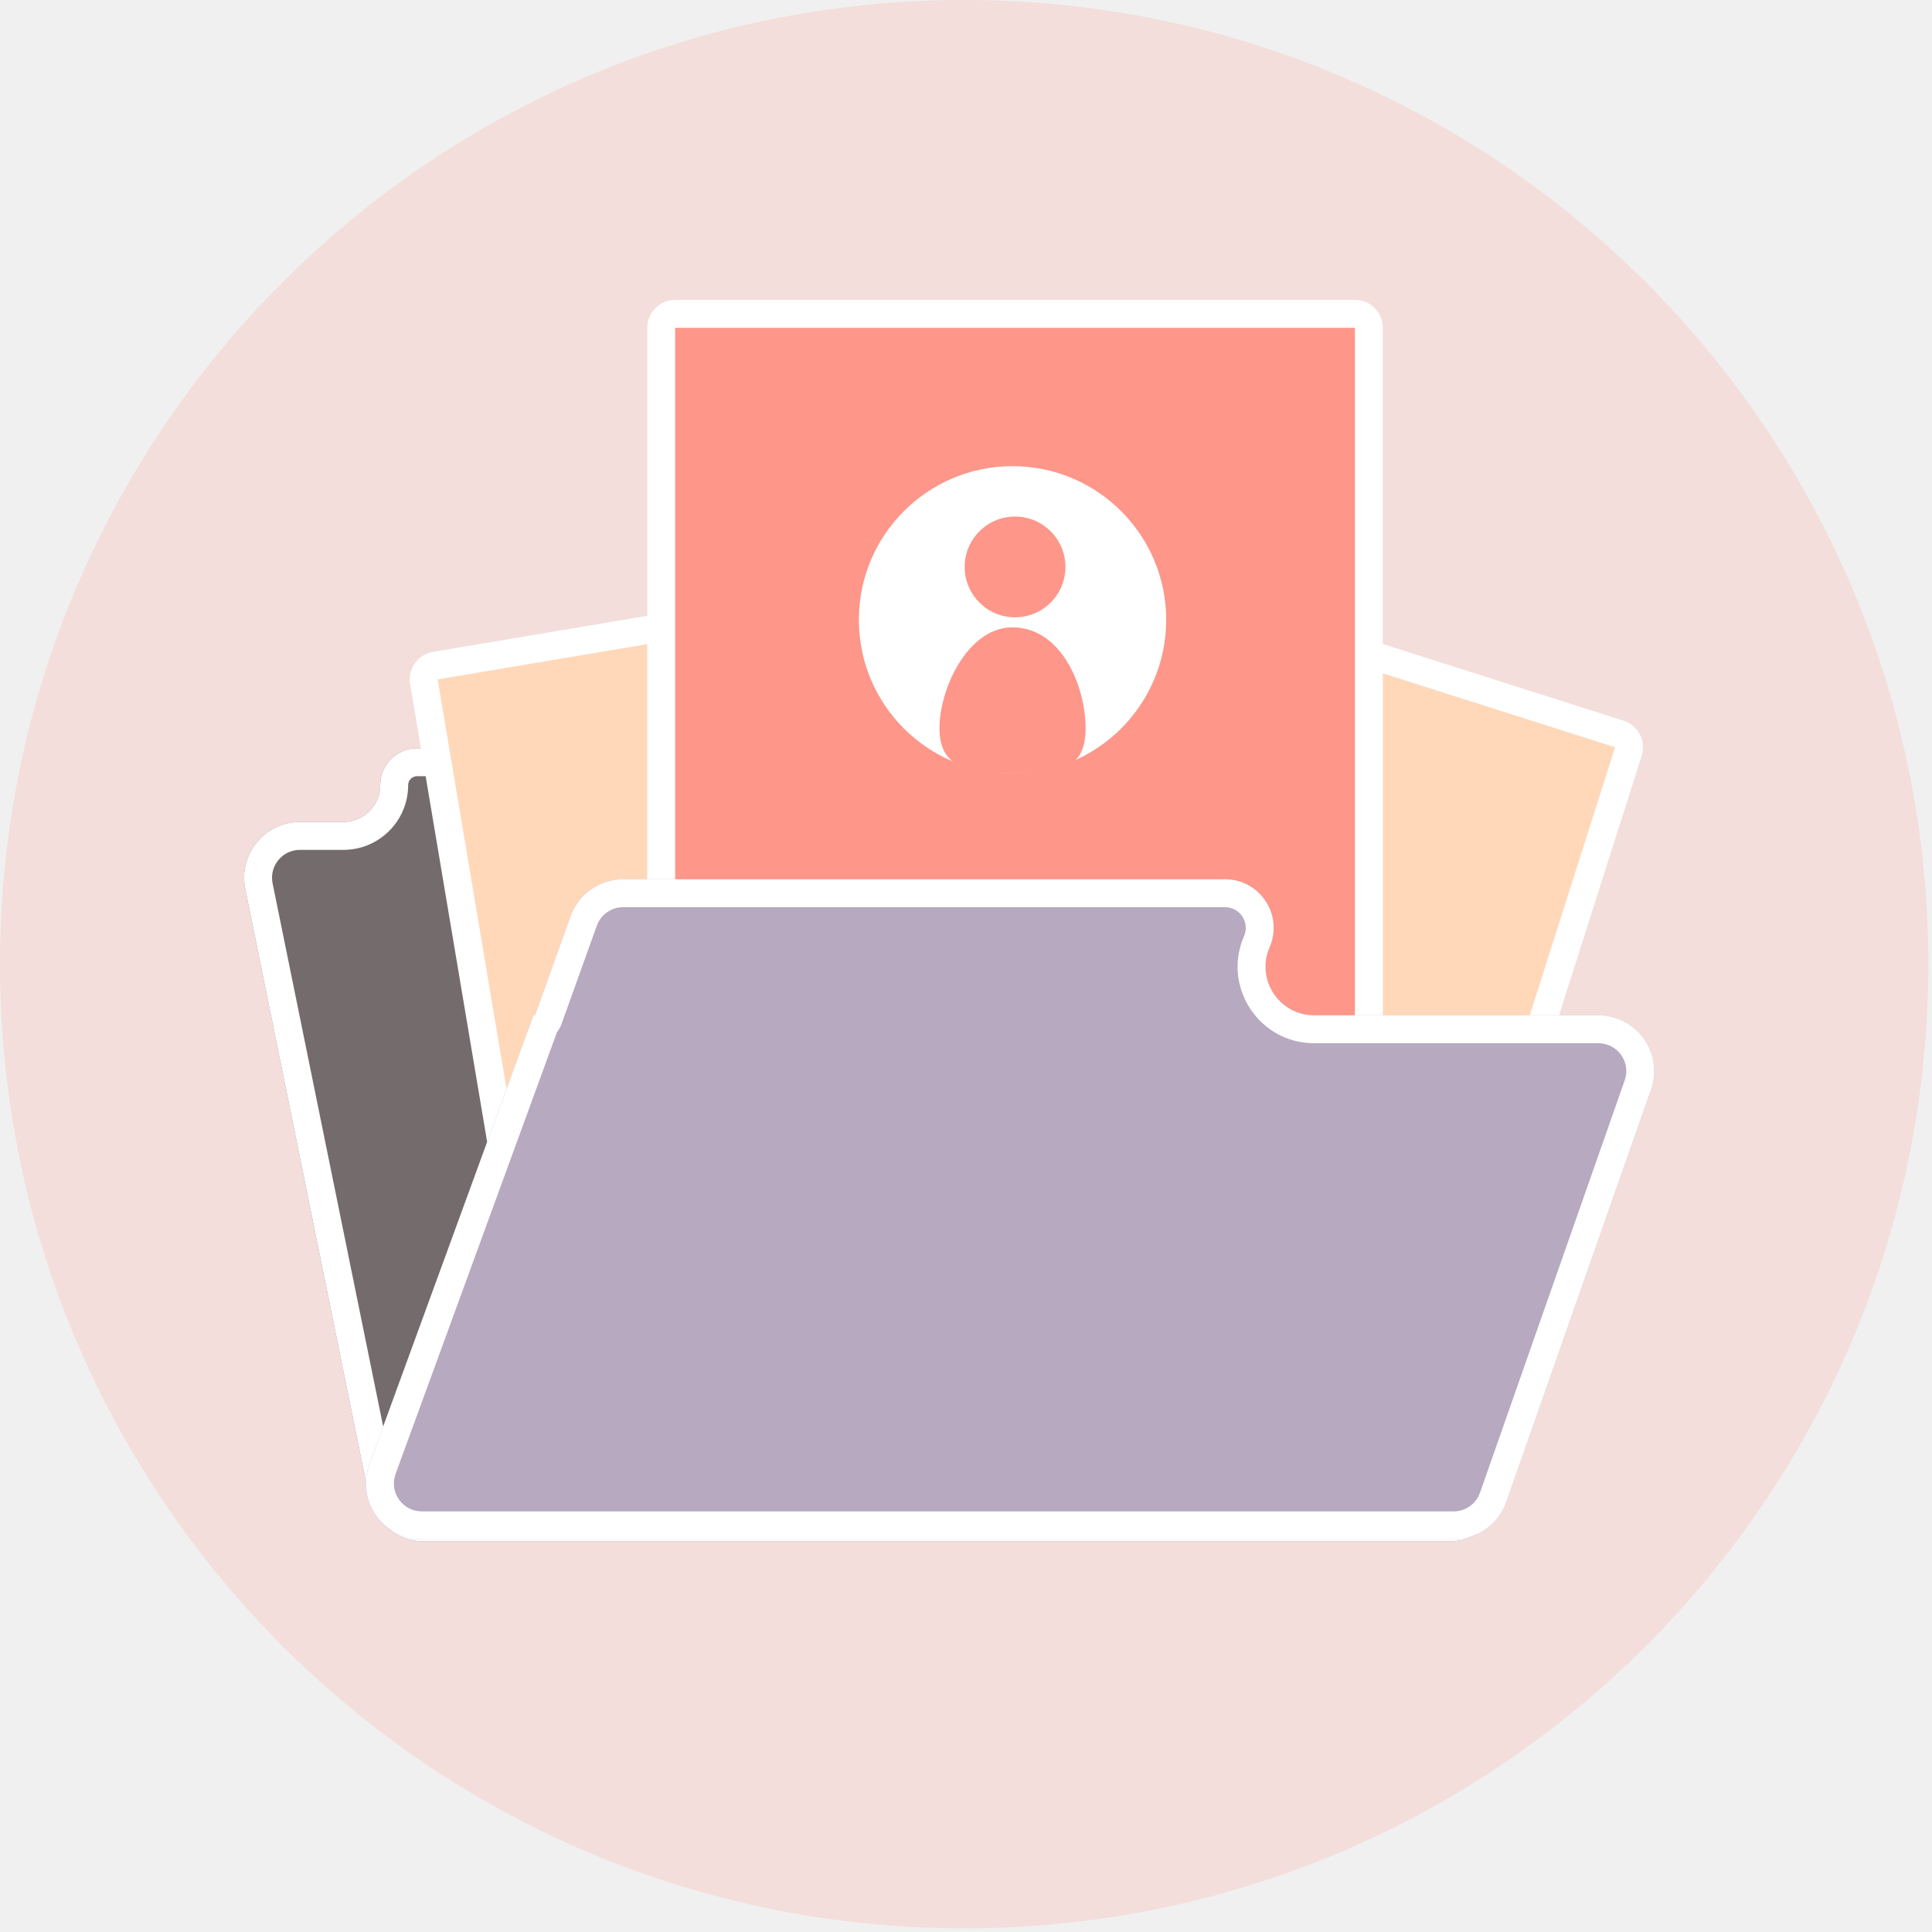
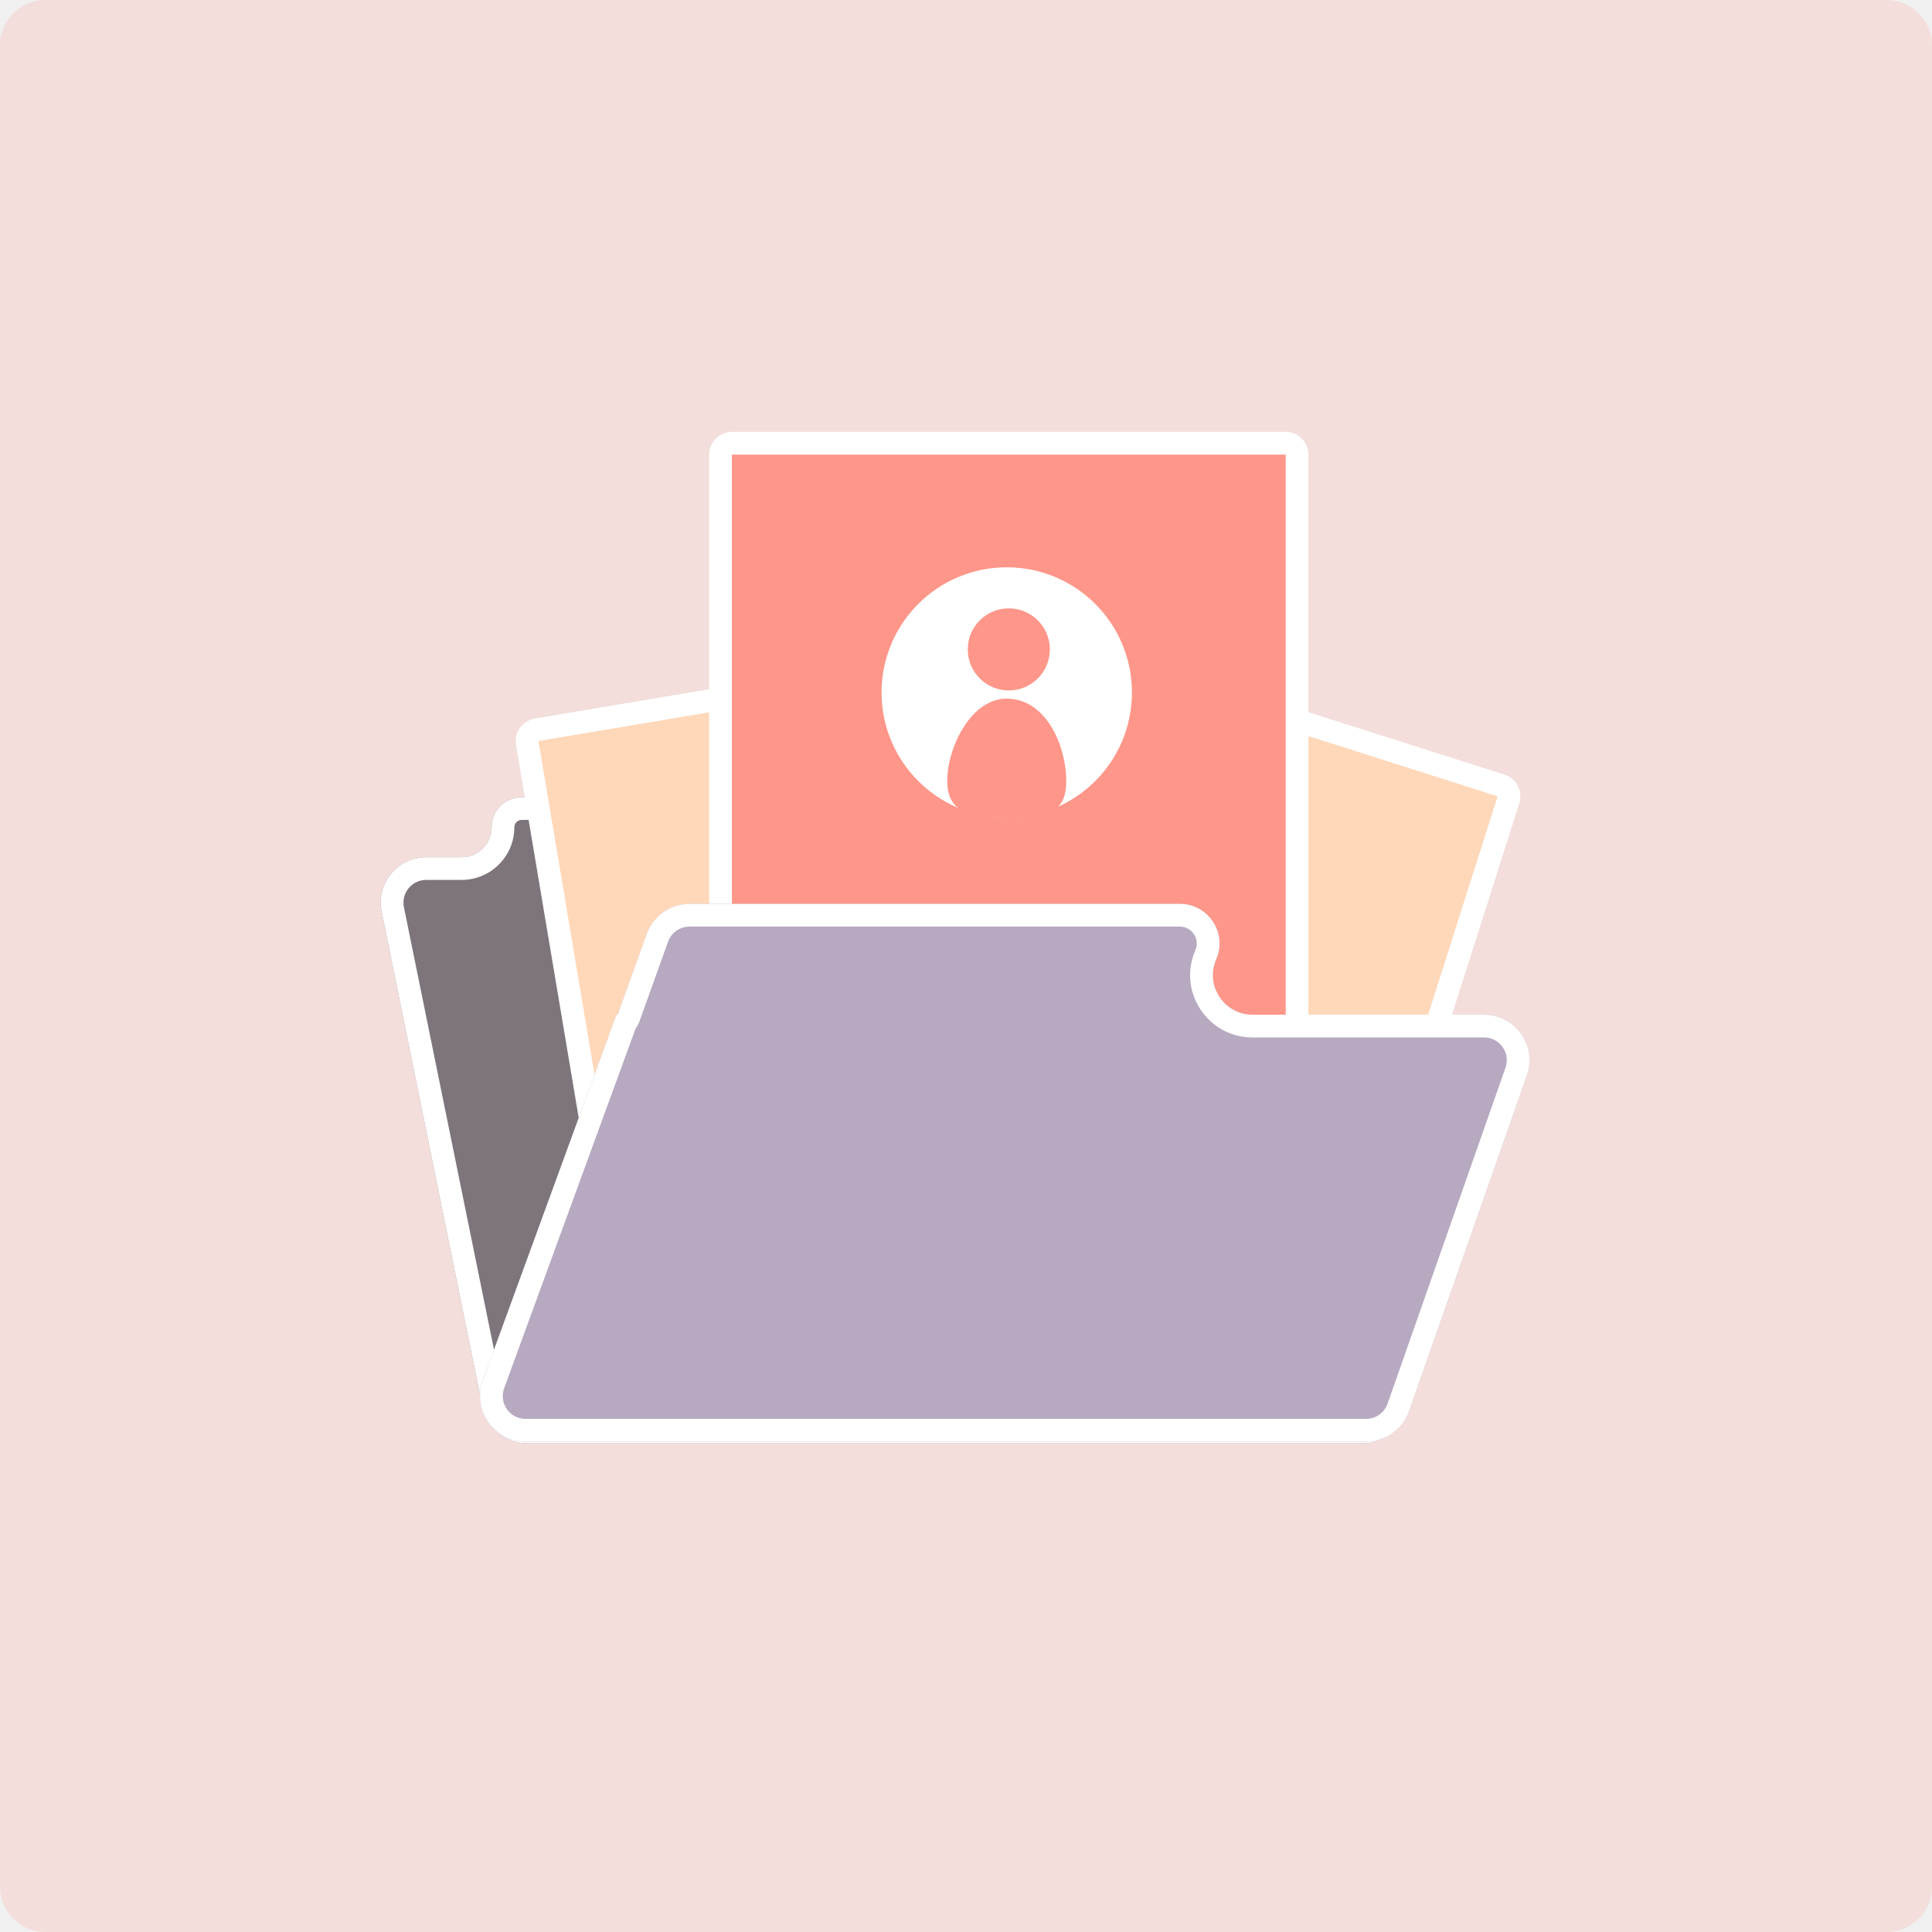
- <svg xmlns="http://www.w3.org/2000/svg" width="277" height="277" viewBox="0 0 277 277" fill="none">
-   <circle cx="138.236" cy="138.236" r="138.236" fill="#FE9689" fill-opacity="0.2" />
-   <mask id="path-2-inside-1_288_874" fill="white">
-     <path d="M154.923 112.568C154.923 115.485 157.287 117.849 160.204 117.849H207.786C212.205 117.849 215.786 121.431 215.786 125.849V213C215.786 217.418 212.205 221 207.786 221H60.744C56.941 221 53.663 218.322 52.904 214.595L35.164 127.445C34.154 122.487 37.943 117.849 43.003 117.849H49.237C52.154 117.849 54.518 115.485 54.518 112.568V112.568C54.518 109.652 56.882 107.288 59.799 107.288H149.642C152.559 107.288 154.923 109.652 154.923 112.568V112.568Z" />
+ <svg xmlns="http://www.w3.org/2000/svg" width="340" height="340" viewBox="0 0 340 340" fill="none">
+   <rect width="340" height="340" rx="8" fill="#FE9689" fill-opacity="0.2" />
+   <mask id="path-2-inside-1_636_21" fill="white">
+     <path d="M186.923 145.568C186.923 148.485 189.287 150.849 192.204 150.849H239.786C244.204 150.849 247.786 154.431 247.786 158.849V246C247.786 250.418 244.204 254 239.786 254H92.744C88.94 254 85.663 251.322 84.904 247.595L67.163 160.445C66.154 155.487 69.943 150.849 75.003 150.849H81.238C84.154 150.849 86.519 148.485 86.519 145.568V145.568C86.519 142.652 88.883 140.288 91.799 140.288H181.642C184.559 140.288 186.923 142.652 186.923 145.568V145.568Z" />
  </mask>
-   <path d="M154.923 112.568C154.923 115.485 157.287 117.849 160.204 117.849H207.786C212.205 117.849 215.786 121.431 215.786 125.849V213C215.786 217.418 212.205 221 207.786 221H60.744C56.941 221 53.663 218.322 52.904 214.595L35.164 127.445C34.154 122.487 37.943 117.849 43.003 117.849H49.237C52.154 117.849 54.518 115.485 54.518 112.568V112.568C54.518 109.652 56.882 107.288 59.799 107.288H149.642C152.559 107.288 154.923 109.652 154.923 112.568V112.568Z" fill="#3C383B" fill-opacity="0.69" />
-   <path d="M160.204 117.849V121.849H207.786V117.849V113.849H160.204V117.849ZM215.786 125.849H211.786V213H215.786H219.786V125.849H215.786ZM207.786 221V217H60.744V221V225H207.786V221ZM52.904 214.595L56.824 213.797L39.083 126.647L35.164 127.445L31.244 128.243L48.985 215.393L52.904 214.595ZM43.003 117.849V121.849H49.237V117.849V113.849H43.003V117.849ZM59.799 107.288V111.288H149.642V107.288V103.288H59.799V107.288ZM149.642 107.288V111.288C150.35 111.288 150.923 111.861 150.923 112.568H154.923H158.923C158.923 107.443 154.768 103.288 149.642 103.288V107.288ZM54.518 112.568H58.518C58.518 111.861 59.091 111.288 59.799 111.288V107.288V103.288C54.673 103.288 50.518 107.443 50.518 112.568H54.518ZM49.237 117.849V121.849C54.363 121.849 58.518 117.694 58.518 112.568H54.518H50.518C50.518 113.276 49.944 113.849 49.237 113.849V117.849ZM35.164 127.445L39.083 126.647C38.579 124.168 40.473 121.849 43.003 121.849V117.849V113.849C35.413 113.849 29.73 120.806 31.244 128.243L35.164 127.445ZM60.744 221V217C58.842 217 57.203 215.661 56.824 213.797L52.904 214.595L48.985 215.393C50.123 220.983 55.039 225 60.744 225V221ZM215.786 213H211.786C211.786 215.209 209.995 217 207.786 217V221V225C214.414 225 219.786 219.627 219.786 213H215.786ZM207.786 117.849V121.849C209.995 121.849 211.786 123.64 211.786 125.849H215.786H219.786C219.786 119.222 214.414 113.849 207.786 113.849V117.849ZM160.204 117.849V113.849C159.496 113.849 158.923 113.276 158.923 112.568H154.923H150.923C150.923 117.694 155.078 121.849 160.204 121.849V117.849Z" fill="white" mask="url(#path-2-inside-1_288_874)" />
-   <rect x="60.445" y="95.765" width="67.082" height="98.159" rx="2" transform="rotate(-9.54459 60.4453 95.7654)" fill="#FFD8BA" stroke="white" stroke-width="4" />
-   <rect x="-2.512" y="1.299" width="71.144" height="96.588" rx="2" transform="matrix(-0.952878 -0.303353 -0.303353 0.952878 232.077 103.841)" fill="#FFD8BA" stroke="white" stroke-width="4" />
-   <rect x="94.802" y="45" width="101.461" height="119.519" rx="2" fill="#FE9689" stroke="white" stroke-width="4" />
-   <mask id="path-7-inside-2_288_874" fill="white">
-     <path d="M182.028 135.82C180.022 140.422 183.395 145.571 188.415 145.571H229.168C234.682 145.571 238.543 151.018 236.717 156.221L215.967 215.344C214.842 218.549 211.815 220.694 208.418 220.694H60.475C54.919 220.694 51.054 215.168 52.961 209.949L76.445 145.676C76.468 145.613 76.528 145.571 76.594 145.571V145.571C76.661 145.571 76.721 145.529 76.744 145.466L81.805 131.366C82.946 128.188 85.959 126.068 89.335 126.068H175.642C180.662 126.068 184.035 131.218 182.028 135.82V135.82Z" />
+   <path d="M186.923 145.568C186.923 148.485 189.287 150.849 192.204 150.849H239.786C244.204 150.849 247.786 154.431 247.786 158.849V246C247.786 250.418 244.204 254 239.786 254H92.744C88.94 254 85.663 251.322 84.904 247.595L67.163 160.445C66.154 155.487 69.943 150.849 75.003 150.849H81.238C84.154 150.849 86.519 148.485 86.519 145.568V145.568C86.519 142.652 88.883 140.288 91.799 140.288H181.642C184.559 140.288 186.923 142.652 186.923 145.568V145.568Z" fill="#7D757B" />
+   <path d="M192.204 150.849V154.849H239.786V150.849V146.849H192.204V150.849ZM247.786 158.849H243.786V246H247.786H251.786V158.849H247.786ZM239.786 254V250H92.744V254V258H239.786V254ZM84.904 247.595L88.824 246.797L71.083 159.647L67.163 160.445L63.244 161.243L80.985 248.393L84.904 247.595ZM75.003 150.849V154.849H81.238V150.849V146.849H75.003V150.849ZM91.799 140.288V144.288H181.642V140.288V136.288H91.799V140.288ZM181.642 140.288V144.288C182.349 144.288 182.923 144.861 182.923 145.568H186.923H190.923C190.923 140.443 186.768 136.288 181.642 136.288V140.288ZM86.519 145.568H90.519C90.519 144.861 91.092 144.288 91.799 144.288V140.288V136.288C86.674 136.288 82.519 140.443 82.519 145.568H86.519ZM81.238 150.849V154.849C86.363 154.849 90.519 150.694 90.519 145.568H86.519H82.519C82.519 146.276 81.945 146.849 81.238 146.849V150.849ZM67.163 160.445L71.083 159.647C70.578 157.168 72.473 154.849 75.003 154.849V150.849V146.849C67.413 146.849 61.73 153.806 63.244 161.243L67.163 160.445ZM92.744 254V250C90.842 250 89.203 248.661 88.824 246.797L84.904 247.595L80.985 248.393C82.123 253.983 87.039 258 92.744 258V254ZM247.786 246H243.786C243.786 248.209 241.995 250 239.786 250V254V258C246.414 258 251.786 252.627 251.786 246H247.786ZM239.786 150.849V154.849C241.995 154.849 243.786 156.64 243.786 158.849H247.786H251.786C251.786 152.222 246.414 146.849 239.786 146.849V150.849ZM192.204 150.849V146.849C191.496 146.849 190.923 146.276 190.923 145.568H186.923H182.923C182.923 150.694 187.078 154.849 192.204 154.849V150.849Z" fill="white" mask="url(#path-2-inside-1_636_21)" />
+   <rect x="92.445" y="128.765" width="67.082" height="98.159" rx="2" transform="rotate(-9.54459 92.4453 128.765)" fill="#FFD8BA" stroke="white" stroke-width="4" />
+   <rect x="-2.512" y="1.299" width="71.144" height="96.588" rx="2" transform="matrix(-0.952878 -0.303353 -0.303353 0.952878 264.077 136.841)" fill="#FFD8BA" stroke="white" stroke-width="4" />
+   <rect x="126.802" y="78" width="101.461" height="119.519" rx="2" fill="#FE9689" stroke="white" stroke-width="4" />
+   <mask id="path-7-inside-2_636_21" fill="white">
+     <path d="M214.028 168.82C212.022 173.422 215.395 178.571 220.415 178.571H261.168C266.682 178.571 270.543 184.018 268.717 189.221L247.967 248.344C246.842 251.549 243.815 253.694 240.418 253.694H92.475C86.918 253.694 83.054 248.168 84.961 242.949L108.445 178.676C108.468 178.613 108.528 178.571 108.594 178.571C108.661 178.571 108.721 178.529 108.744 178.466L113.806 164.366C114.946 161.188 117.959 159.068 121.335 159.068H207.642C212.662 159.068 216.035 164.218 214.028 168.82Z" />
  </mask>
-   <path d="M182.028 135.82C180.022 140.422 183.395 145.571 188.415 145.571H229.168C234.682 145.571 238.543 151.018 236.717 156.221L215.967 215.344C214.842 218.549 211.815 220.694 208.418 220.694H60.475C54.919 220.694 51.054 215.168 52.961 209.949L76.445 145.676C76.468 145.613 76.528 145.571 76.594 145.571V145.571C76.661 145.571 76.721 145.529 76.744 145.466L81.805 131.366C82.946 128.188 85.959 126.068 89.335 126.068H175.642C180.662 126.068 184.035 131.218 182.028 135.82V135.82Z" fill="#B6A9C0" />
-   <path d="M76.744 145.466L80.509 146.818L76.744 145.466ZM76.445 145.676L80.202 147.048L76.445 145.676ZM52.961 209.949L49.204 208.576L52.961 209.949ZM215.967 215.344L219.741 216.668L215.967 215.344ZM188.415 145.571V149.571H229.168V145.571V141.571H188.415V145.571ZM236.717 156.221L232.942 154.896L212.192 214.019L215.967 215.344L219.741 216.668L240.491 157.545L236.717 156.221ZM208.418 220.694V216.694H60.475V220.694V224.694H208.418V220.694ZM52.961 209.949L56.718 211.322L80.202 147.048L76.445 145.676L72.688 144.303L49.204 208.576L52.961 209.949ZM76.744 145.466L80.509 146.818L85.57 132.717L81.805 131.366L78.041 130.014L72.979 144.115L76.744 145.466ZM89.335 126.068V130.068H175.642V126.068V122.068H89.335V126.068ZM175.642 126.068V130.068C177.78 130.068 179.216 132.261 178.362 134.221L182.028 135.82L185.695 137.418C188.853 130.174 183.544 122.068 175.642 122.068V126.068ZM81.805 131.366L85.57 132.717C86.141 131.128 87.647 130.068 89.335 130.068V126.068V122.068C84.271 122.068 79.752 125.248 78.041 130.014L81.805 131.366ZM76.594 145.571V149.571C78.35 149.571 79.916 148.47 80.509 146.818L76.744 145.466L72.979 144.115C73.527 142.589 74.973 141.571 76.594 141.571V145.571ZM76.445 145.676L80.202 147.048C79.649 148.564 78.207 149.571 76.594 149.571V145.571V141.571C74.848 141.571 73.288 142.662 72.688 144.303L76.445 145.676ZM60.475 220.694V216.694C57.697 216.694 55.765 213.931 56.718 211.322L52.961 209.949L49.204 208.576C46.344 216.405 52.14 224.694 60.475 224.694V220.694ZM215.967 215.344L212.192 214.019C211.63 215.622 210.117 216.694 208.418 216.694V220.694V224.694C213.514 224.694 218.054 221.476 219.741 216.668L215.967 215.344ZM229.168 145.571V149.571C231.925 149.571 233.855 152.295 232.942 154.896L236.717 156.221L240.491 157.545C243.23 149.741 237.439 141.571 229.168 141.571V145.571ZM188.415 145.571V141.571C186.277 141.571 184.841 139.378 185.695 137.418L182.028 135.82L178.362 134.221C175.204 141.466 180.512 149.571 188.415 149.571V145.571Z" fill="white" mask="url(#path-7-inside-2_288_874)" />
-   <circle cx="145.171" cy="88.868" r="22.031" fill="white" />
-   <circle cx="145.532" cy="81.284" r="7.223" fill="#FE9689" />
-   <path d="M155.645 104.398C155.645 110.183 152.201 110.899 145.559 110.899C138.918 110.899 134.698 110.183 134.698 104.398C134.698 98.614 138.927 89.601 145.559 89.952C152.395 90.313 155.645 98.614 155.645 104.398Z" fill="#FE9689" />
+   <path d="M214.028 168.82C212.022 173.422 215.395 178.571 220.415 178.571H261.168C266.682 178.571 270.543 184.018 268.717 189.221L247.967 248.344C246.842 251.549 243.815 253.694 240.418 253.694H92.475C86.918 253.694 83.054 248.168 84.961 242.949L108.445 178.676C108.468 178.613 108.528 178.571 108.594 178.571C108.661 178.571 108.721 178.529 108.744 178.466L113.806 164.366C114.946 161.188 117.959 159.068 121.335 159.068H207.642C212.662 159.068 216.035 164.218 214.028 168.82Z" fill="#B6A9C0" />
+   <path d="M108.744 178.466L112.509 179.818L108.744 178.466ZM108.445 178.676L112.202 180.048L108.445 178.676ZM84.961 242.949L81.204 241.576L84.961 242.949ZM247.967 248.344L251.741 249.668L247.967 248.344ZM220.415 178.571V182.571H261.168V178.571V174.571H220.415V178.571ZM268.717 189.221L264.942 187.896L244.192 247.019L247.967 248.344L251.741 249.668L272.491 190.545L268.717 189.221ZM240.418 253.694V249.694H92.475V253.694V257.694H240.418V253.694ZM84.961 242.949L88.718 244.322L112.202 180.048L108.445 178.676L104.688 177.303L81.204 241.576L84.961 242.949ZM108.744 178.466L112.509 179.818L117.57 165.717L113.806 164.366L110.041 163.014L104.979 177.115L108.744 178.466ZM121.335 159.068V163.068H207.642V159.068V155.068H121.335V159.068ZM207.642 159.068V163.068C209.78 163.068 211.216 165.261 210.362 167.221L214.028 168.82L217.695 170.418C220.853 163.174 215.544 155.068 207.642 155.068V159.068ZM113.806 164.366L117.57 165.717C118.141 164.128 119.647 163.068 121.335 163.068V159.068V155.068C116.271 155.068 111.752 158.248 110.041 163.014L113.806 164.366ZM108.594 178.571V182.571C110.349 182.571 111.916 181.47 112.509 179.818L108.744 178.466L104.979 177.115C105.527 175.589 106.973 174.571 108.594 174.571V178.571ZM108.445 178.676L112.202 180.048C111.649 181.564 110.207 182.571 108.594 182.571V178.571V174.571C106.848 174.571 105.288 175.662 104.688 177.303L108.445 178.676ZM92.475 253.694V249.694C89.697 249.694 87.765 246.931 88.718 244.322L84.961 242.949L81.204 241.576C78.344 249.405 84.14 257.694 92.475 257.694V253.694ZM247.967 248.344L244.192 247.019C243.63 248.622 242.117 249.694 240.418 249.694V253.694V257.694C245.514 257.694 250.054 254.476 251.741 249.668L247.967 248.344ZM261.168 178.571V182.571C263.925 182.571 265.855 185.295 264.942 187.896L268.717 189.221L272.491 190.545C275.23 182.741 269.439 174.571 261.168 174.571V178.571ZM220.415 178.571V174.571C218.277 174.571 216.841 172.378 217.695 170.418L214.028 168.82L210.362 167.221C207.204 174.466 212.512 182.571 220.415 182.571V178.571Z" fill="white" mask="url(#path-7-inside-2_636_21)" />
+   <circle cx="177.171" cy="121.868" r="22.031" fill="white" />
+   <circle cx="177.532" cy="114.284" r="7.223" fill="#FE9689" />
+   <path d="M187.645 137.398C187.645 143.183 184.201 143.899 177.559 143.899C170.918 143.899 166.698 143.183 166.698 137.398C166.698 131.614 170.927 122.601 177.559 122.952C184.395 123.313 187.645 131.614 187.645 137.398Z" fill="#FE9689" />
</svg>
